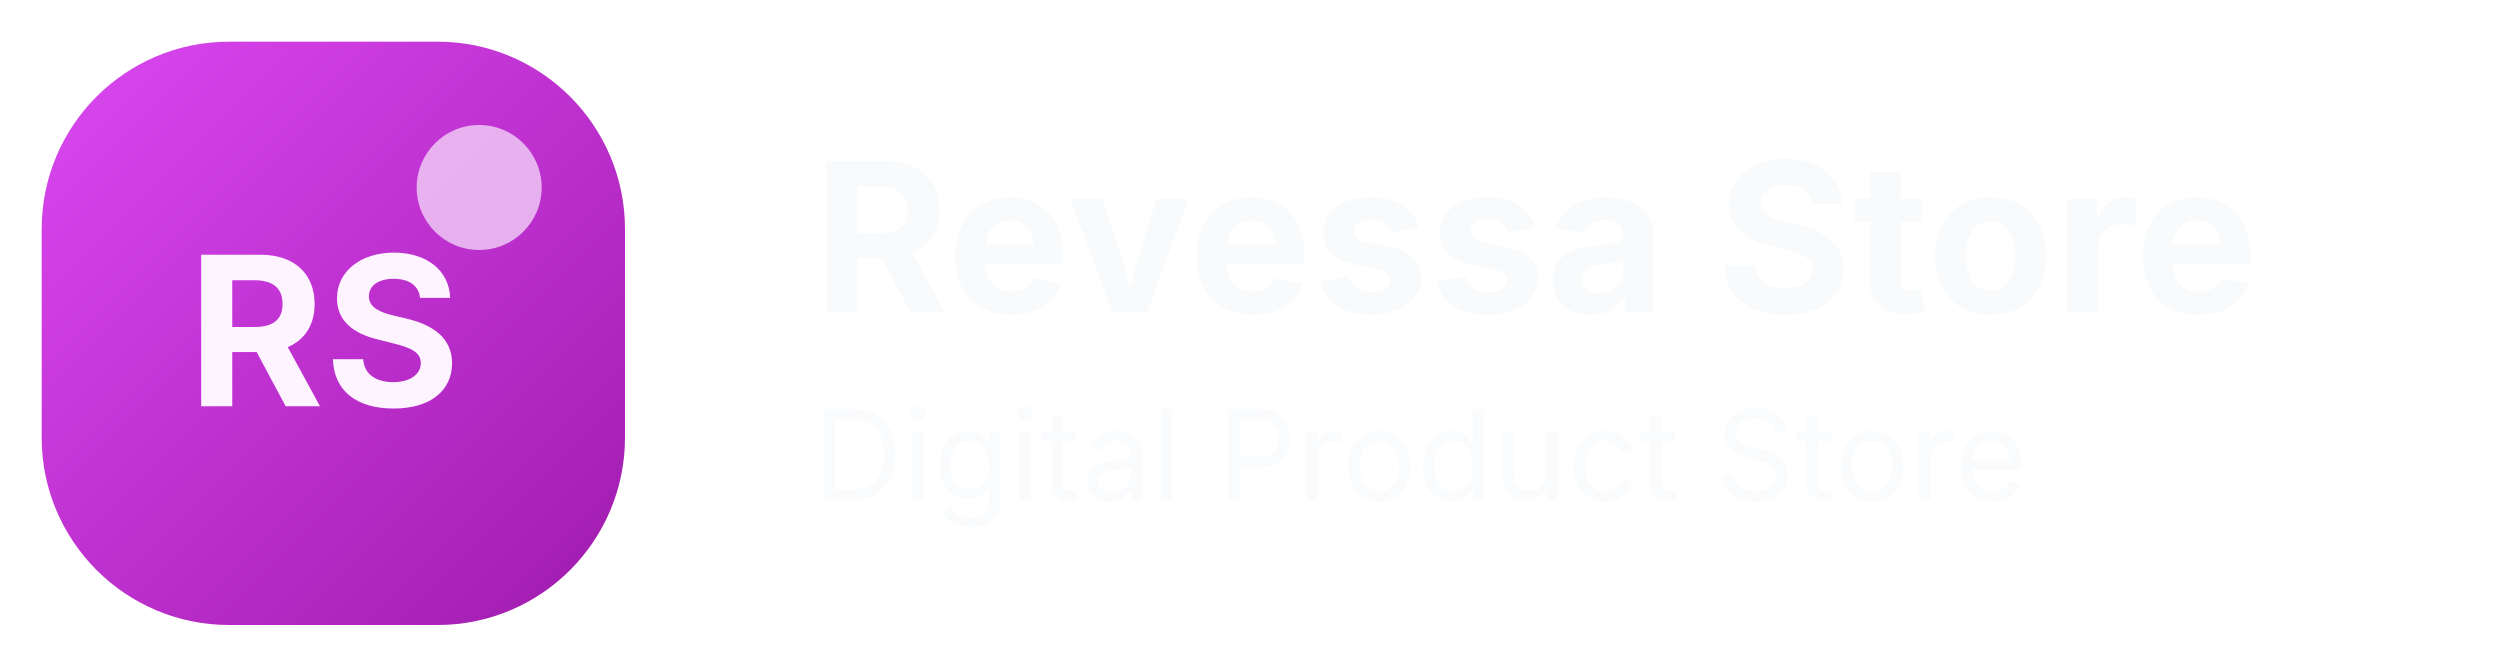
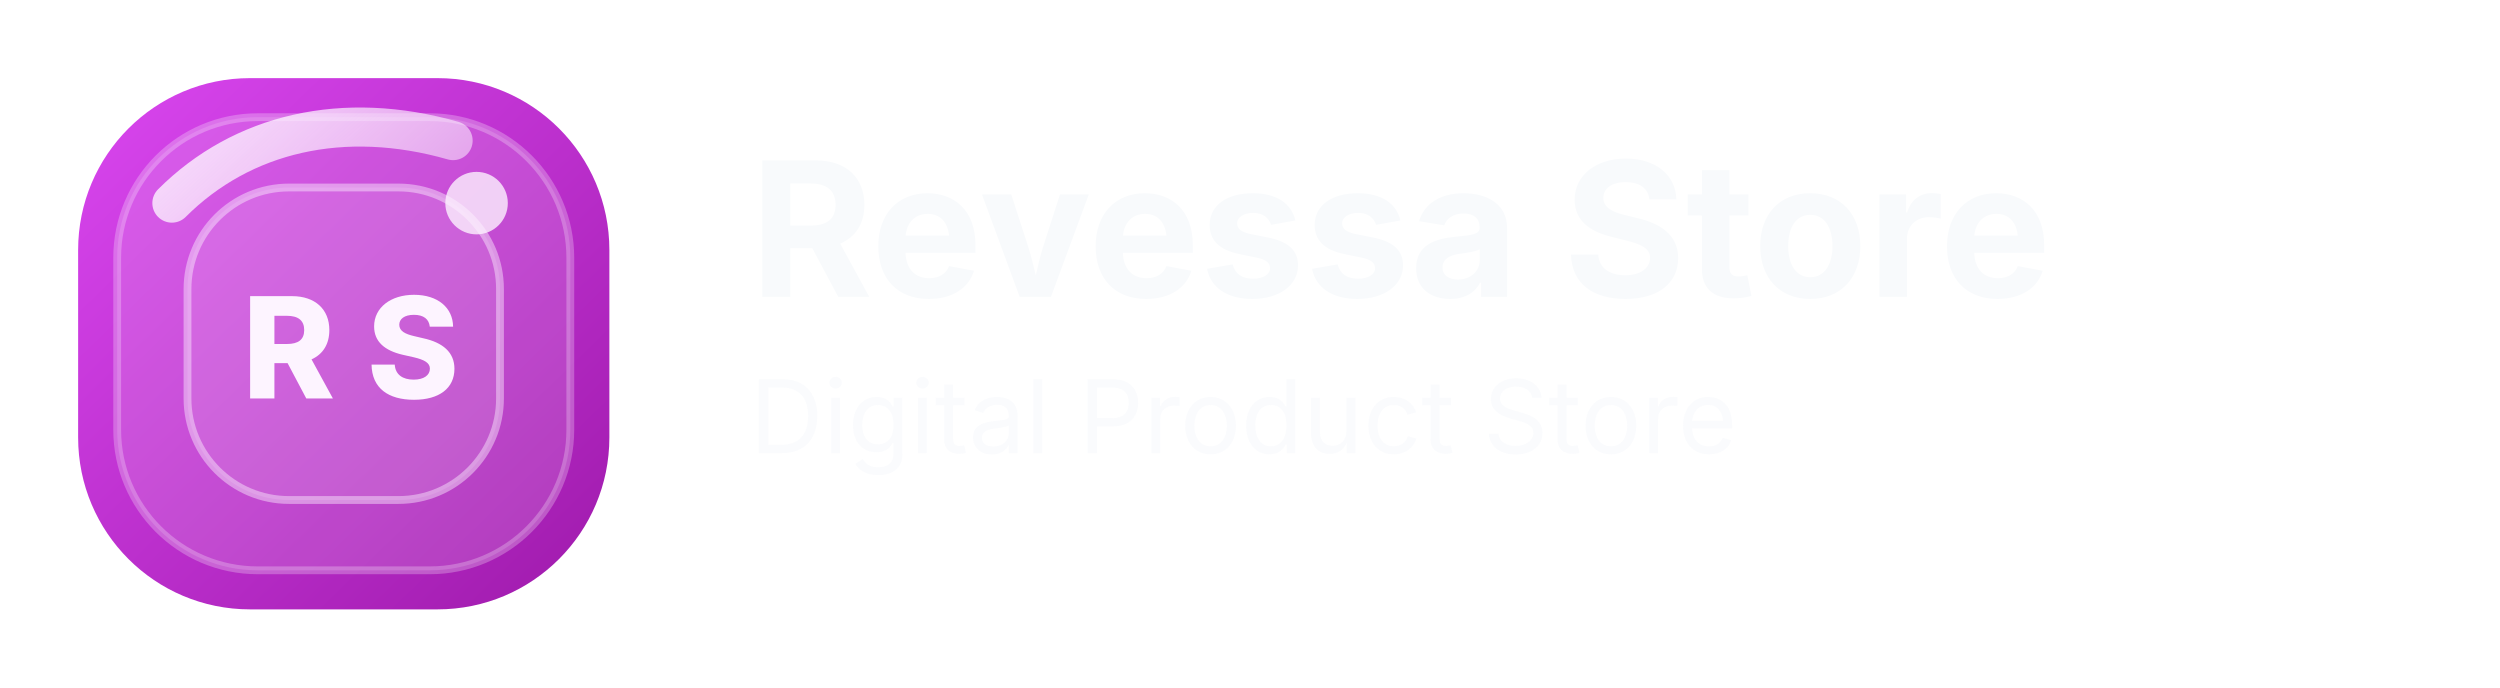
- <svg xmlns="http://www.w3.org/2000/svg" width="240" height="64" viewBox="0 0 240 64" fill="none" role="img" aria-labelledby="logoTitle">
+ <svg xmlns="http://www.w3.org/2000/svg" width="320" height="88" viewBox="0 0 320 88" fill="none" role="img" aria-labelledby="logoTitle">
  <defs>
-     <linearGradient id="brandGradient" x1="6" y1="6" x2="58" y2="58" gradientUnits="userSpaceOnUse">
+     <linearGradient id="brandGradient" x1="12" y1="10" x2="74" y2="74" gradientUnits="userSpaceOnUse">
      <stop stop-color="#d946ef" />
      <stop offset="1" stop-color="#a21caf" />
    </linearGradient>
+     <linearGradient id="shineGradient" x1="20" y1="14" x2="70" y2="70" gradientUnits="userSpaceOnUse">
+       <stop stop-color="#fdf4ff" stop-opacity="0.9" />
+       <stop offset="1" stop-color="#fdf4ff" stop-opacity="0" />
+     </linearGradient>
  </defs>
-   <rect x="4" y="4" width="56" height="56" rx="18" fill="url(#brandGradient)" />
-   <circle cx="46" cy="18" r="6" fill="#fdf4ff" fill-opacity="0.65" />
-   <text x="18" y="39" fill="#fdf4ff" font-size="20" font-family="Inter, Arial, sans-serif" font-weight="700">RS</text>
-   <text x="78" y="30" fill="#f8fafc" font-size="20" font-family="Inter, Arial, sans-serif" font-weight="700">Revessa Store</text>
-   <text x="78" y="48" fill="rgba(248, 250, 252, 0.72)" font-size="12" font-family="Inter, Arial, sans-serif">Digital Product Store</text>
+   <rect x="10" y="10" width="68" height="68" rx="22" fill="url(#brandGradient)" />
+   <rect x="15" y="15" width="58" height="58" rx="18" fill="rgba(255,255,255,0.14)" stroke="rgba(255,255,255,0.26)" />
+   <rect x="24" y="24" width="40" height="40" rx="13" fill="rgba(255,255,255,0.12)" stroke="#fdf4ff" stroke-opacity="0.44" />
+   <path d="M22 26C31 17 44 14 58 18" stroke="url(#shineGradient)" stroke-width="5" stroke-linecap="round" />
+   <circle cx="61" cy="26" r="4" fill="#fdf4ff" fill-opacity="0.78" />
+   <text x="31" y="51" fill="#fdf4ff" font-size="18" font-family="Inter, Arial, sans-serif" font-weight="800" letter-spacing="4">RS</text>
+   <text x="96" y="38" fill="#f8fafc" font-size="24" font-family="Inter, Arial, sans-serif" font-weight="700">Revessa Store</text>
+   <text x="96" y="58" fill="#f8fafc" fill-opacity="0.72" font-size="13" font-family="Inter, Arial, sans-serif">Digital Product Store</text>
</svg>
